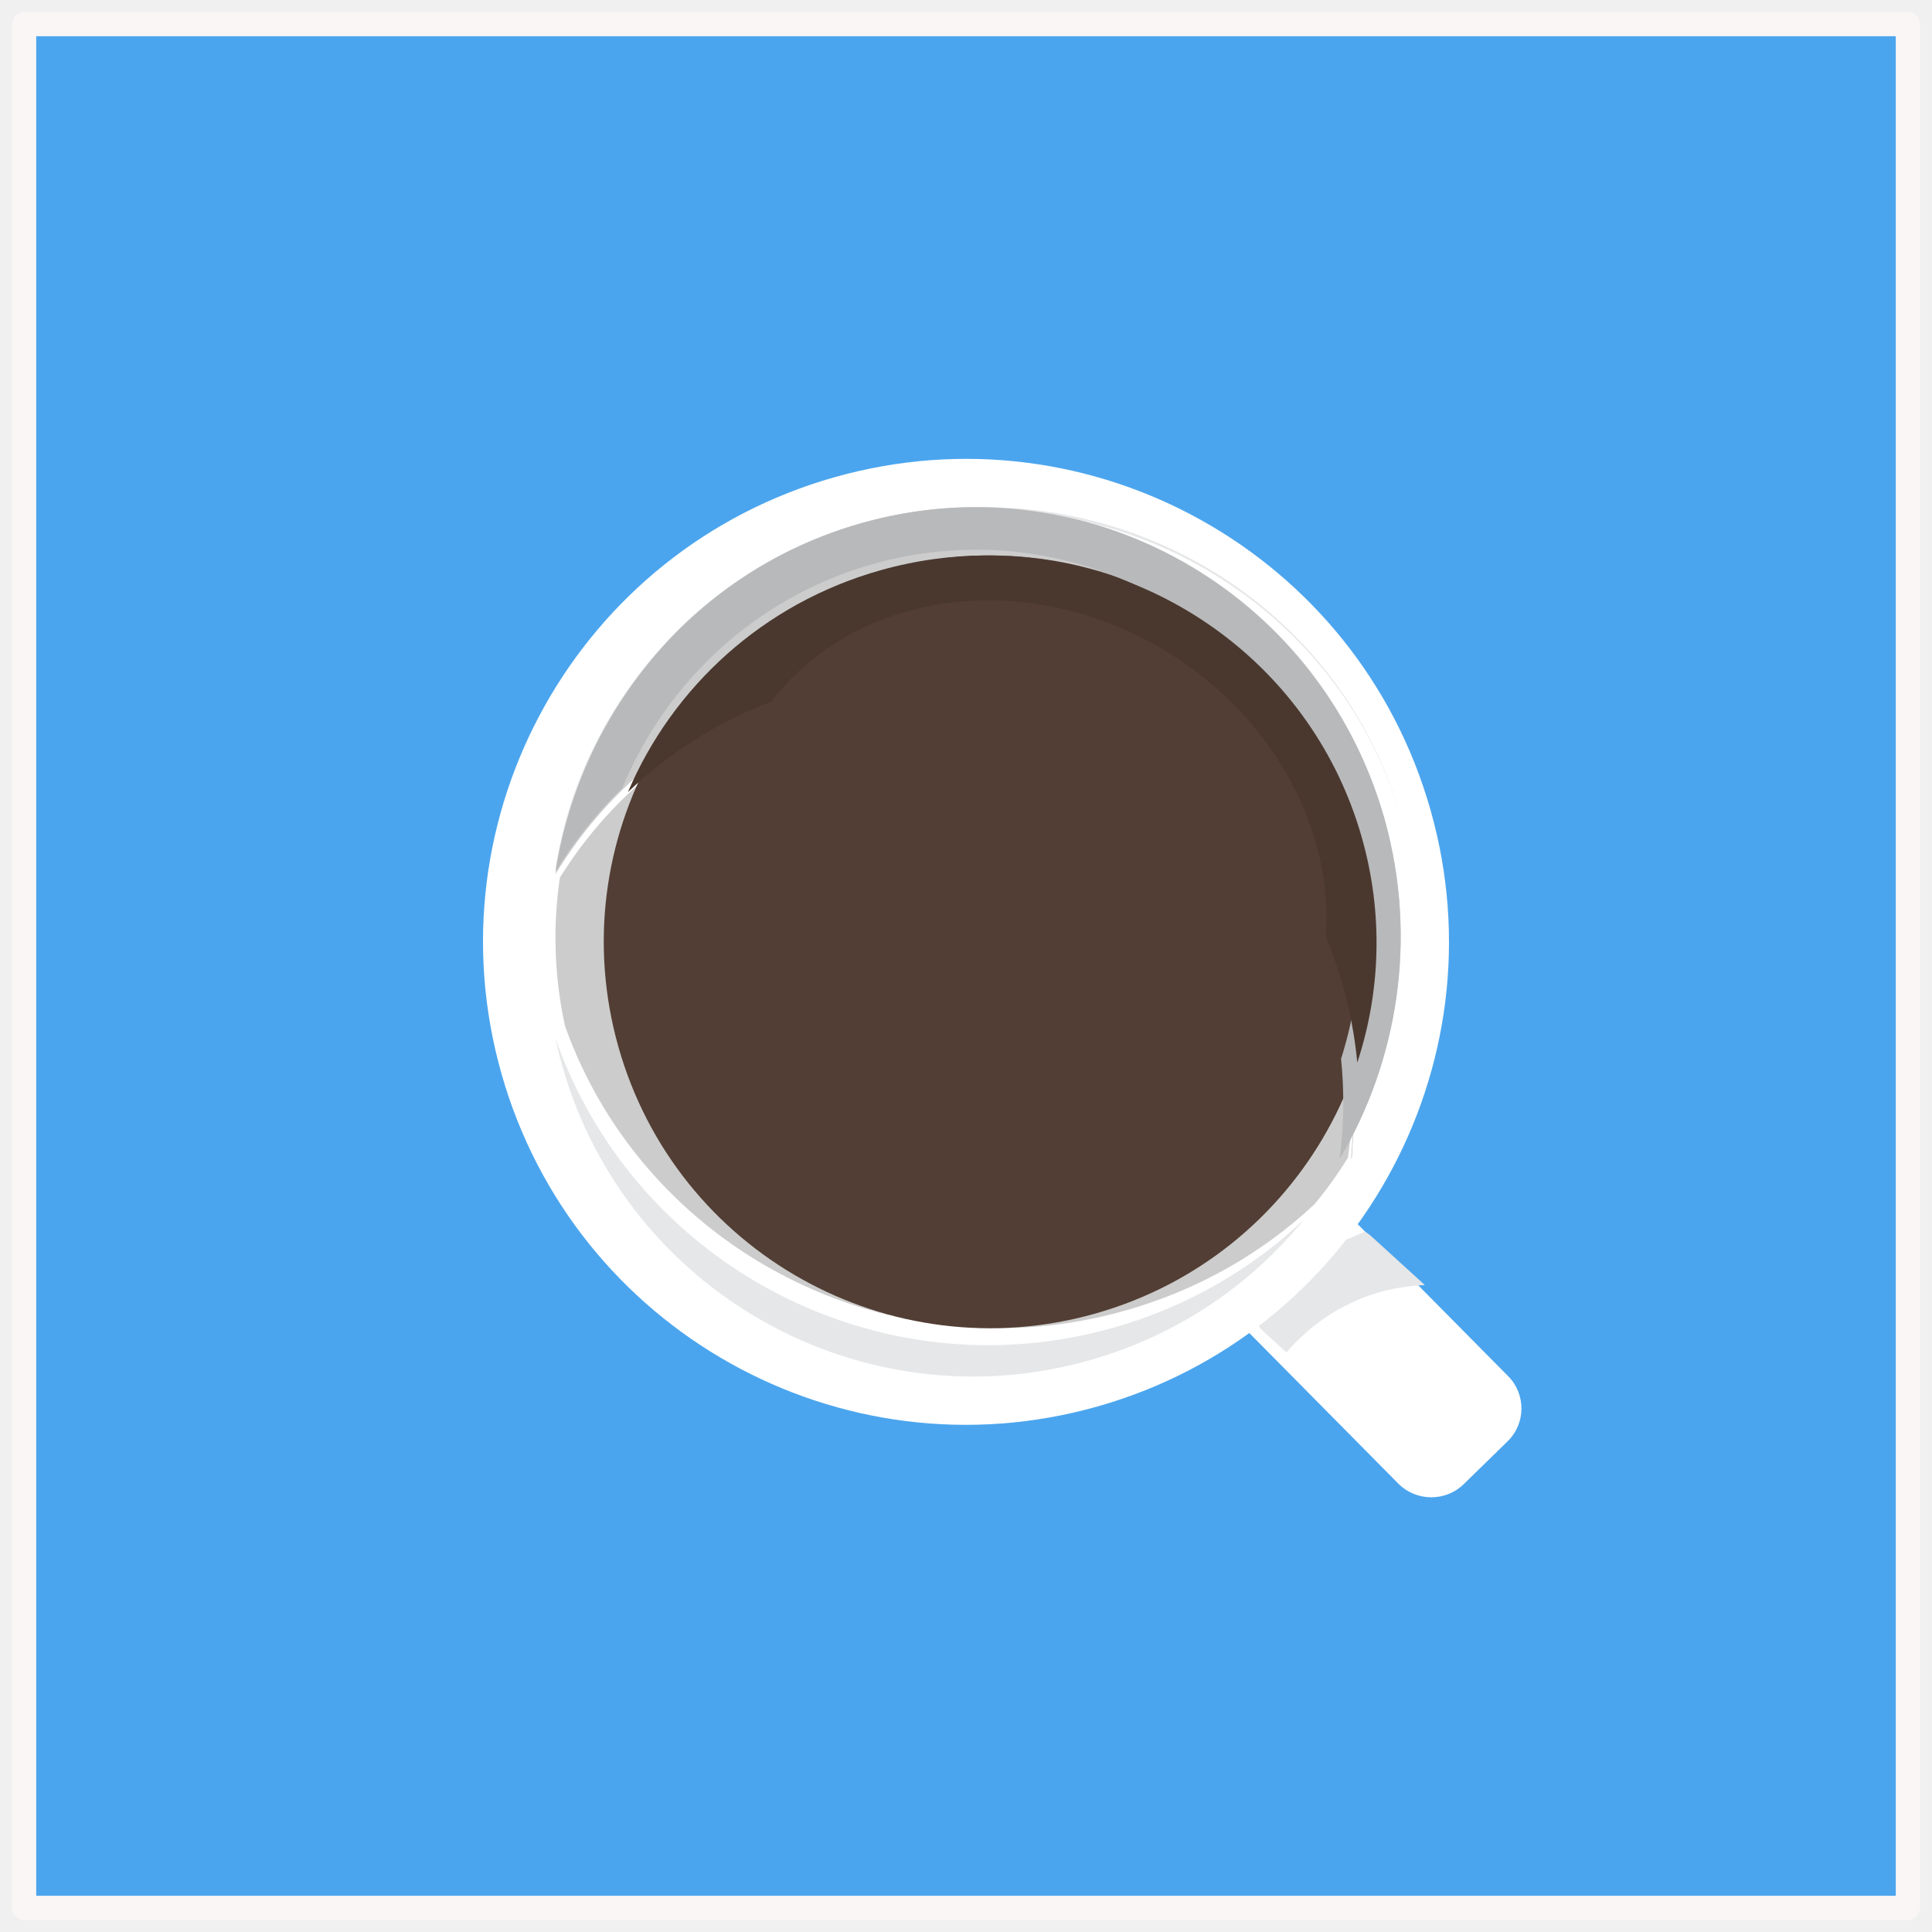
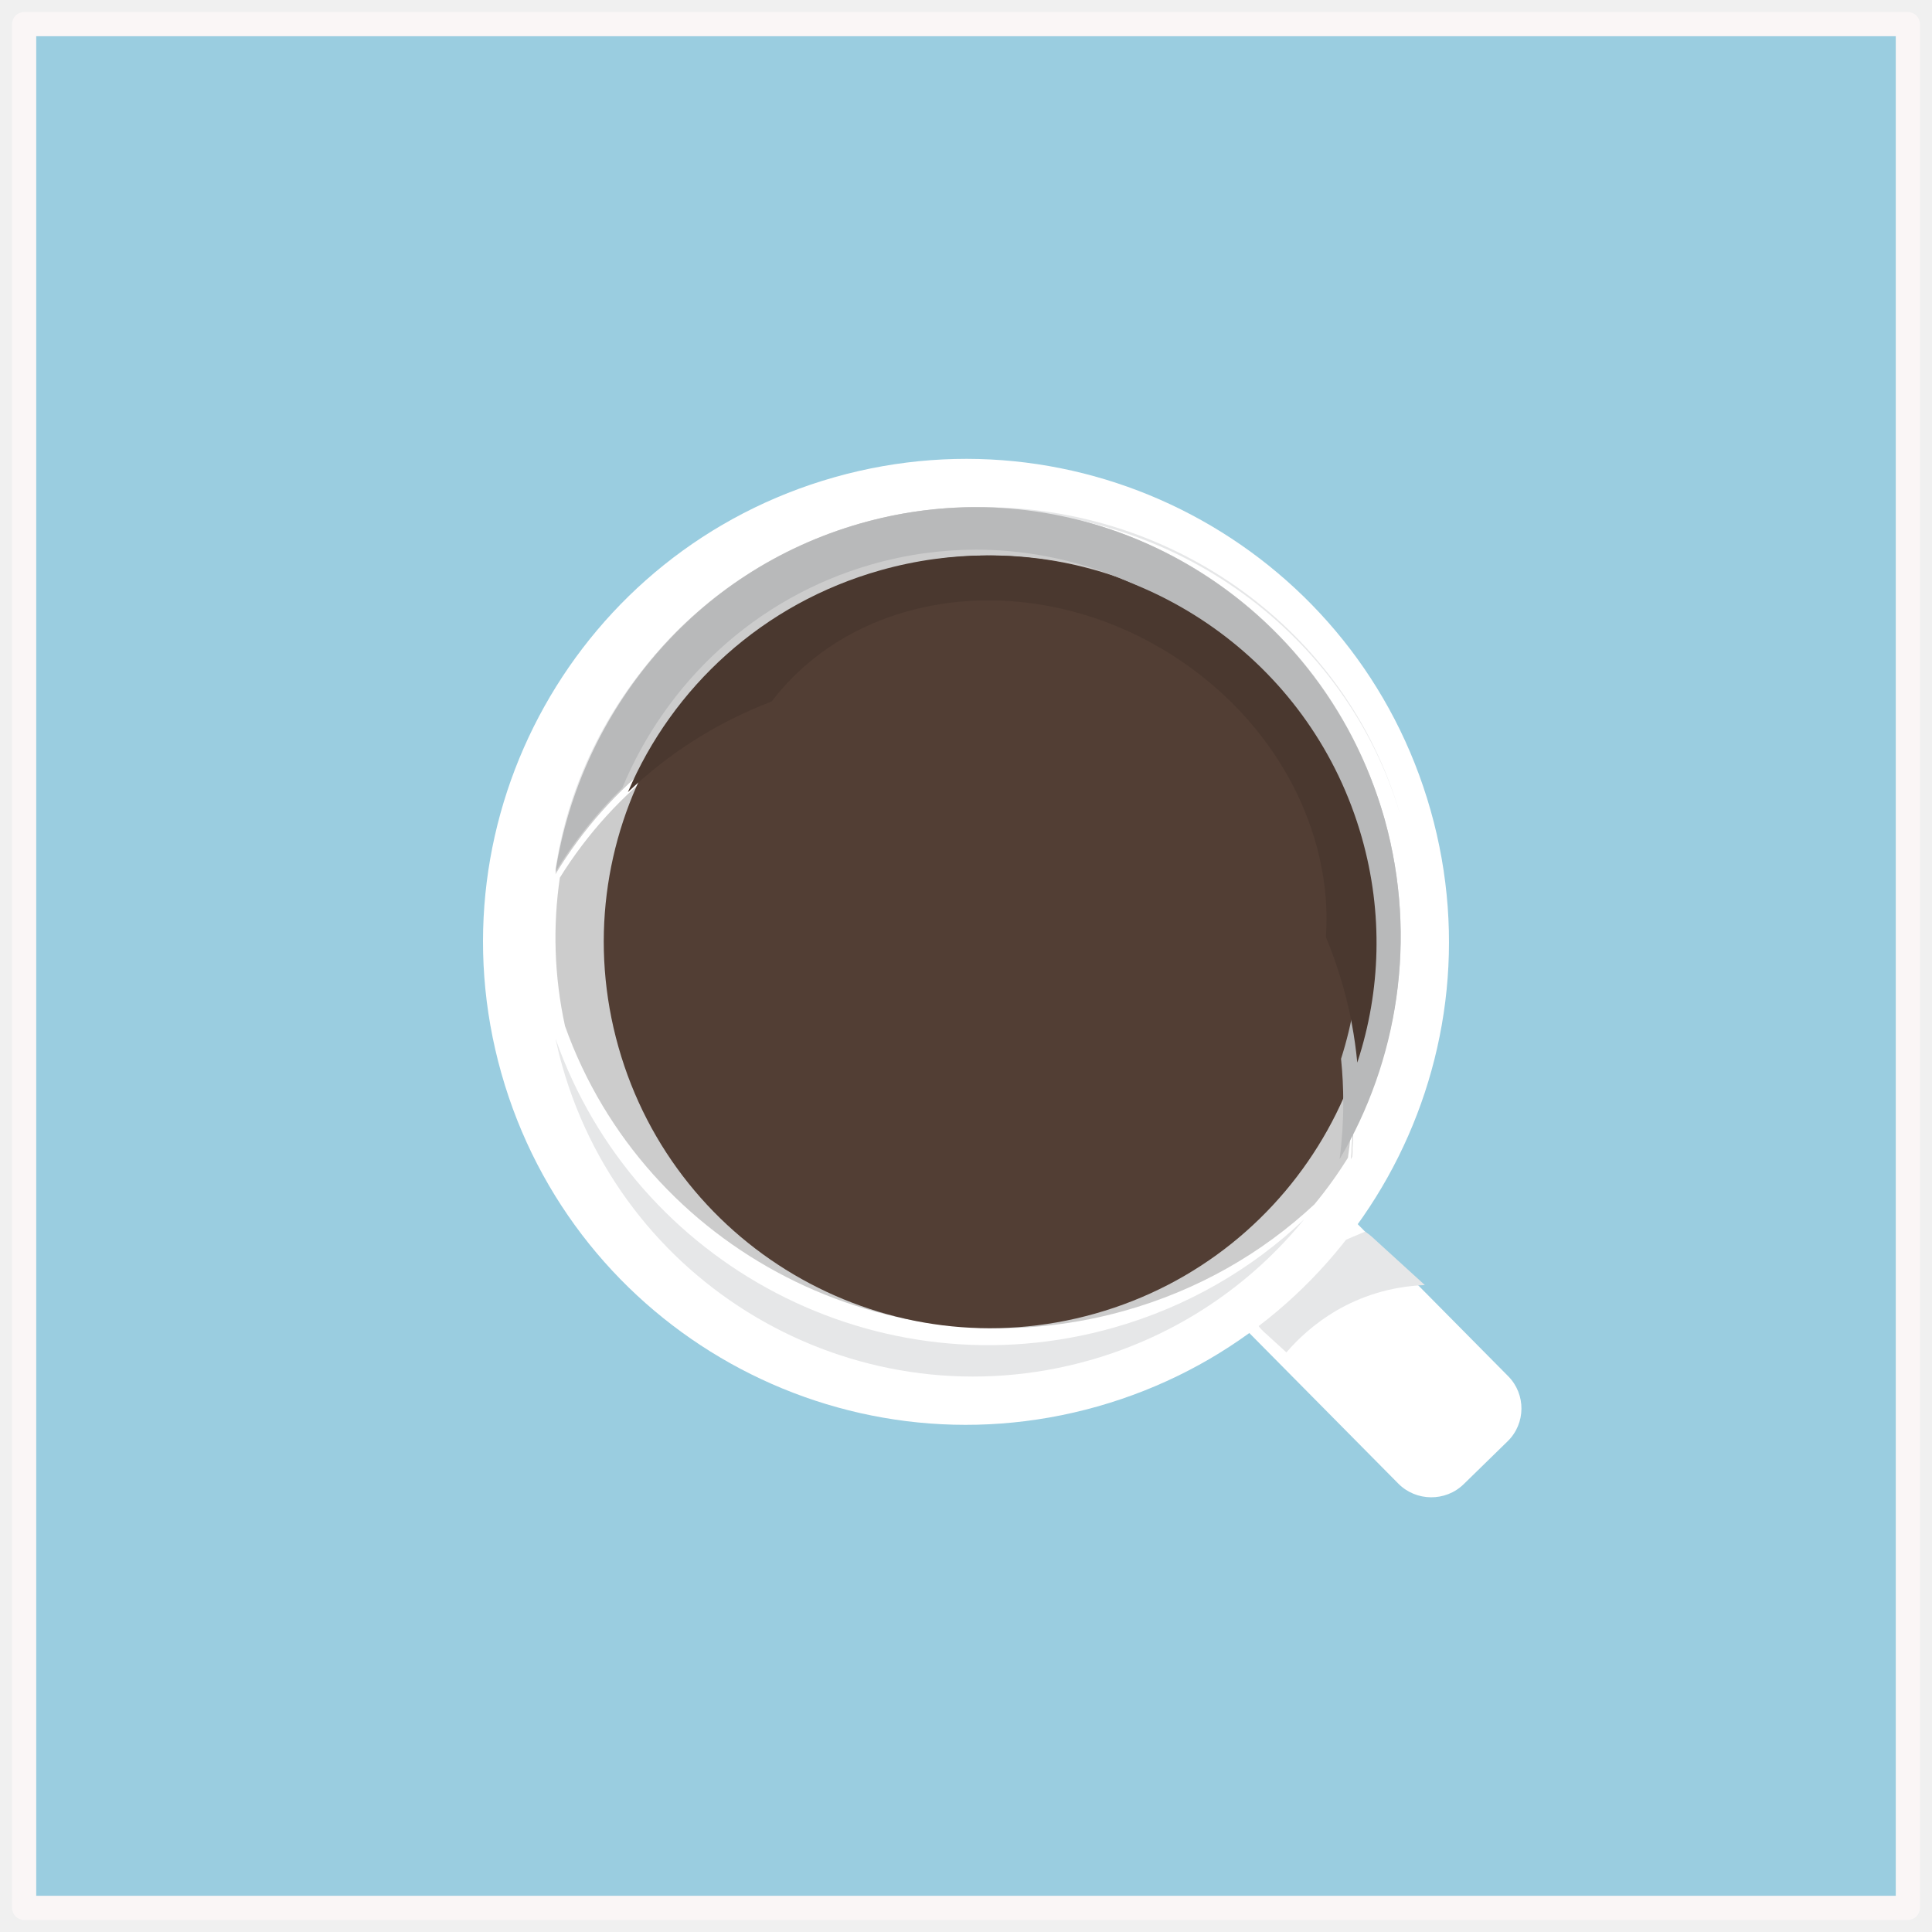
<svg xmlns="http://www.w3.org/2000/svg" xmlns:xlink="http://www.w3.org/1999/xlink" width="80px" height="80px" viewBox="0 0 80 80" version="1.1">
  <g id="Page-1" stroke="none" stroke-width="1" fill="none" fill-rule="evenodd">
    <g>
-       <polygon id="Fill-3" stroke="#FAF6F6" fill="#4BA5EE" stroke-linejoin="round" points="1 79 79 79 79 1 1 1" />
+       <polygon id="Fill-3" stroke="#FAF6F6" fill="#9ACDE0" stroke-linejoin="round" points="1 79 79 79 79 1 1 1" />
      <path d="M62.43,59.678 L60.609,61.456 C59.859,62.19 58.64,62.179 57.902,61.434 L51.547,55.012 C51.406,54.87 51.292,54.71 51.206,54.54 C50.84,53.821 50.962,52.915 51.57,52.322 L53.391,50.544 C54.052,49.898 55.074,49.828 55.812,50.33 C55.913,50.398 56.009,50.477 56.097,50.566 L62.453,56.988 C63.191,57.734 63.181,58.944 62.43,59.678" id="Fill-5" fill="#FFFFFF" />
      <path d="M59,53.212 C56.025,53.334 54.164,54.955 53.267,56 L52.335,55.15 C52.196,55.024 52.085,54.882 52,54.732 L54.899,51.689 L56.523,51 C56.623,51.06 56.717,51.131 56.804,51.21 L59,53.212" id="Fill-6" fill="#E6E7E8" />
      <path d="M59.239,33.555 C62.246,44.18 56.071,55.232 45.445,58.239 C34.82,61.246 23.768,55.071 20.761,44.445 C17.754,33.82 23.929,22.768 34.555,19.761 C45.18,16.754 56.232,22.929 59.239,33.555" id="Fill-7" fill="#FFFFFF" />
      <path d="M57.331,33.914 C54.686,24.486 44.965,19.007 35.619,21.675 C28.73,23.642 23.968,29.487 23,36.199 C25.228,32.523 28.779,29.65 33.213,28.385 C42.559,25.716 52.28,31.196 54.925,40.623 C55.62,43.102 55.757,45.606 55.411,48 C57.879,43.927 58.721,38.869 57.331,33.914" id="Fill-8" fill="#CCCCCC" />
      <path d="M23,43 C23.08,43.374 23.171,43.747 23.277,44.121 C25.938,53.523 35.715,58.988 45.116,56.327 C48.744,55.3 51.786,53.211 54,50.494 C51.841,52.541 49.169,54.111 46.108,54.977 C36.392,57.728 26.302,52.4 23,43" id="Fill-9" fill="#E6E7E8" />
      <path d="M55.327,40.689 C52.663,31.426 42.876,26.041 33.466,28.663 C29.002,29.907 25.426,32.73 23.183,36.342 C22.888,38.34 22.944,40.415 23.396,42.487 C26.701,51.748 36.801,56.997 46.526,54.287 C49.591,53.433 52.265,51.887 54.426,49.87 C54.934,49.257 55.398,48.611 55.816,47.938 C56.164,45.585 56.027,43.125 55.327,40.689" id="Fill-10" fill="#CCCCCC" />
      <path d="M56.391,34.644 C58.797,43.144 53.857,51.986 45.356,54.391 C36.856,56.797 28.015,51.857 25.609,43.356 C23.203,34.856 28.143,26.014 36.644,23.609 C45.144,21.203 53.985,26.143 56.391,34.644" id="Fill-11" fill="#523E34" />
      <path d="M31,31.029 C31,31.01 31,30.99 31,30.971 L31,31.029" id="Fill-12" fill="#523E34" />
      <g id="Group-15" transform="translate(31, 28)">
        <mask id="mask-2" fill="white">
          <use xlink:href="#path-1" />
        </mask>
        <g id="Clip-14" />
        <path d="M20.499,17 C18.175,17 15.406,12.167 11.043,9.36 C6.428,6.392 0.011,5.822 0,3.208 L0,3.194 C0.002,2.787 0.158,2.33 0.501,1.807 C0.641,1.593 0.789,1.385 0.944,1.184 C1.452,0.992 1.974,0.821 2.508,0.673 C4.144,0.217 5.793,0 7.413,0 C14.566,0 21.193,4.232 24,10.887 C23.881,12.566 23.359,14.202 22.397,15.671 C21.783,16.609 21.159,17 20.499,17" id="Fill-13" fill="url(#linearGradient-3)" mask="url(#mask-2)" />
      </g>
      <path d="M23,36 C23.987,29.375 28.839,23.607 35.859,21.666 C37.491,21.215 39.133,21 40.749,21 C48.565,21 55.75,26.035 57.984,33.744 C57.989,33.763 57.995,33.781 58,33.8 C55.747,26.124 48.578,21.116 40.783,21.116 C39.167,21.116 37.524,21.331 35.893,21.782 C28.952,23.701 24.13,29.361 23.069,35.892 C23.045,35.928 23.023,35.964 23,36" id="Fill-16" fill="#E6E7E8" />
      <path d="M55.47,48 C55.571,47.229 55.622,46.447 55.622,45.658 C55.622,45.056 55.592,44.45 55.53,43.843 C56.463,40.915 56.582,37.684 55.694,34.5 C53.714,27.398 47.345,22.761 40.416,22.761 C38.984,22.761 37.527,22.959 36.081,23.374 C31.253,24.761 27.581,28.271 25.769,32.624 C24.703,33.664 23.774,34.832 23,36.097 C24.044,29.425 28.785,23.641 35.609,21.681 C37.213,21.22 38.828,21 40.417,21 C48.082,21 55.13,26.117 57.345,33.96 C58.704,38.894 57.884,43.928 55.47,48" id="Fill-17" fill="#B8B9BA" />
      <path d="M55.95,48 C56.042,46.709 56.06,45.384 56,44.048 C56.002,44.032 56.005,44.016 56.007,44 C56.036,44.57 56.05,45.138 56.05,45.703 C56.05,46.443 56.026,47.177 55.98,47.9 C55.97,47.934 55.96,47.967 55.95,48" id="Fill-18" fill="#B8B9BA" />
      <path d="M56.202,44 C56.102,42.934 55.903,41.862 55.599,40.795 C55.404,40.11 55.171,39.446 54.903,38.805 C55.204,34.497 52.891,29.912 48.567,27.146 C46.161,25.607 43.497,24.864 40.949,24.861 C40.944,24.861 40.94,24.861 40.936,24.861 C40.932,24.861 40.927,24.861 40.923,24.861 C37.367,24.865 34.039,26.31 31.953,29.047 C29.68,29.913 27.673,31.205 26,32.801 C27.84,28.475 31.568,24.988 36.471,23.61 C37.939,23.197 39.418,23 40.873,23 C47.908,23 54.375,27.608 56.386,34.666 C57.287,37.829 57.166,41.039 56.219,43.949 C56.213,43.966 56.208,43.983 56.202,44" id="Fill-19" fill="#4A382F" />
      <path d="M41.05,25 L40.95,25 C40.966,25 40.984,25 41,25 C41.017,25 41.033,25 41.05,25" id="Fill-20" fill="#4A382F" />
      <g id="Group-23" transform="translate(31, 25)">
        <mask id="mask-5" fill="white">
          <use xlink:href="#path-4" />
        </mask>
        <g id="Clip-22" />
        <path d="M22.974,14 C20.176,7.28 13.574,3.007 6.446,3.007 C4.831,3.007 3.189,3.226 1.559,3.686 C1.026,3.836 0.507,4.009 0,4.202 C2.088,1.454 5.419,0.003 8.979,0 L9.005,0 C11.556,0.002 14.223,0.748 16.631,2.294 C20.96,5.071 23.275,9.675 22.974,14" id="Fill-21" fill="url(#linearGradient-6)" mask="url(#mask-5)" />
      </g>
    </g>
  </g>
</svg>
